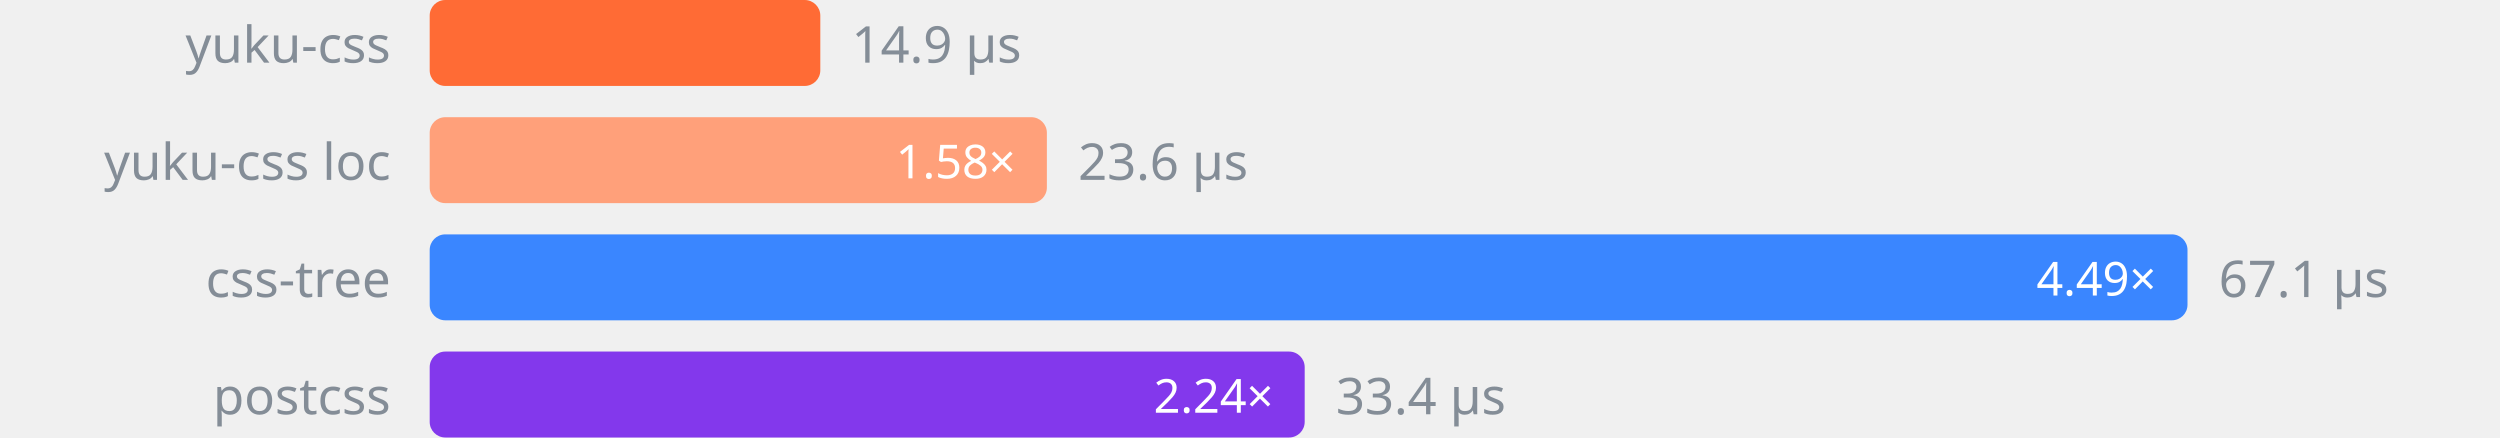
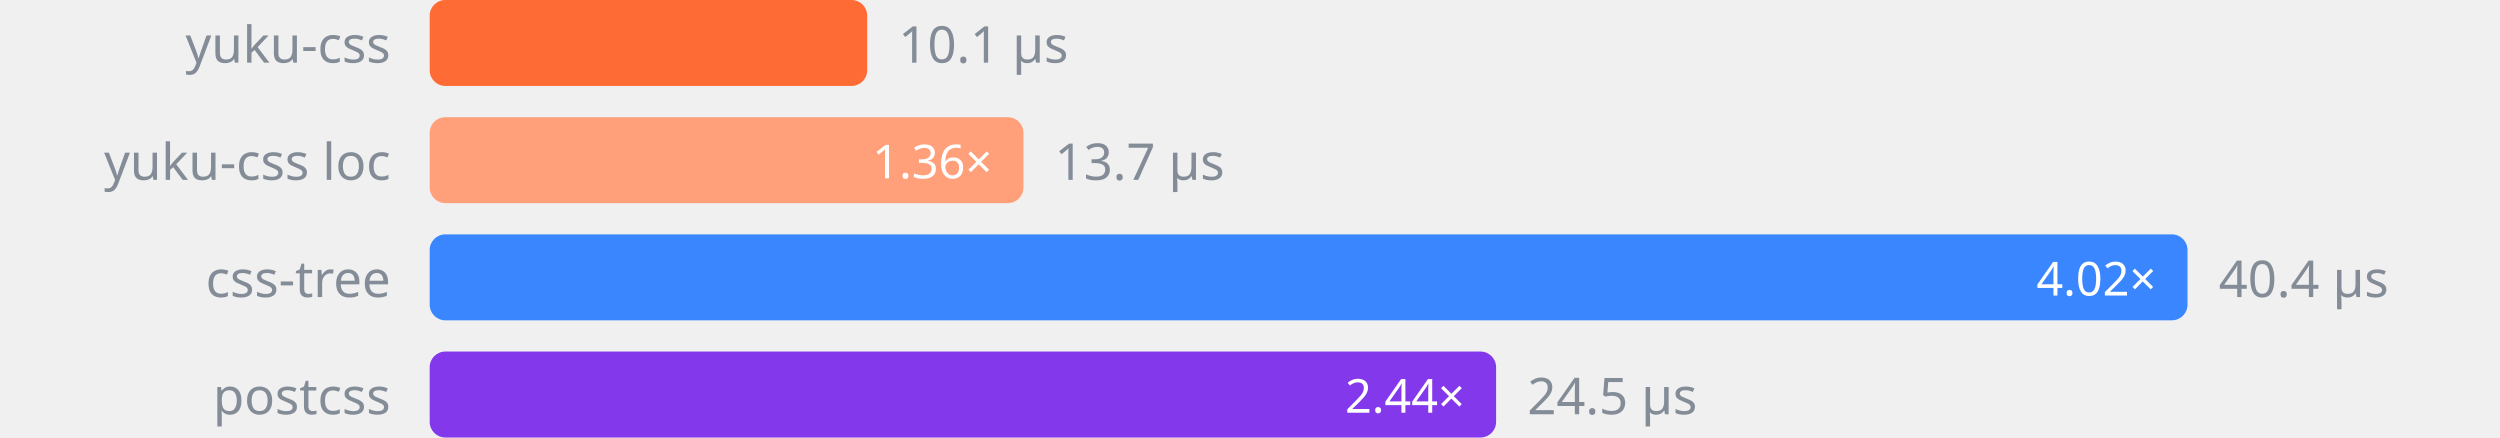
<svg xmlns="http://www.w3.org/2000/svg" width="640" height="112" viewBox="0 0 640 112">
  <style>
    text { font: 13px -apple-system, BlinkMacSystemFont, "Segoe UI", "Noto Sans", Helvetica, Arial, sans-serif; fill: #848d97; dominant-baseline: central; font-variant-numeric: tabular-nums }
    .ratio { font-size: 12px; fill: #fff }
  </style>
  <text x="100" y="11" text-anchor="end">yuku-css</text>
-   <rect x="110" y="0" width="100" height="22" rx="4" fill="#FF6B35" />
-   <text x="218" y="11">14.9 µs</text>
+   <rect x="110" y="0" width="112" height="22" rx="4" fill="#FF6B35" />
+   <text x="230" y="11">10.1 µs</text>
  <text x="100" y="41" text-anchor="end">yuku-css loc</text>
-   <rect x="110" y="30" width="158" height="22" rx="4" fill="#FFA07A" />
-   <text x="276" y="41">23.6 µs</text>
-   <text class="ratio" x="260" y="41" text-anchor="end">1.58×</text>
+   <rect x="110" y="30" width="152" height="22" rx="4" fill="#FFA07A" />
+   <text x="270" y="41">13.7 µs</text>
+   <text class="ratio" x="254" y="41" text-anchor="end">1.36×</text>
  <text x="100" y="71" text-anchor="end">css-tree</text>
  <rect x="110" y="60" width="450" height="22" rx="4" fill="#3A86FF" />
-   <text x="568" y="71">67.1 µs</text>
-   <text class="ratio" x="552" y="71" text-anchor="end">4.49×</text>
+   <text x="568" y="71">40.4 µs</text>
+   <text class="ratio" x="552" y="71" text-anchor="end">4.02×</text>
  <text x="100" y="101" text-anchor="end">postcss</text>
-   <rect x="110" y="90" width="224" height="22" rx="4" fill="#8338EC" />
-   <text x="342" y="101">33.4 µs</text>
-   <text class="ratio" x="326" y="101" text-anchor="end">2.24×</text>
+   <rect x="110" y="90" width="273" height="22" rx="4" fill="#8338EC" />
+   <text x="391" y="101">24.5 µs</text>
+   <text class="ratio" x="375" y="101" text-anchor="end">2.44×</text>
</svg>
